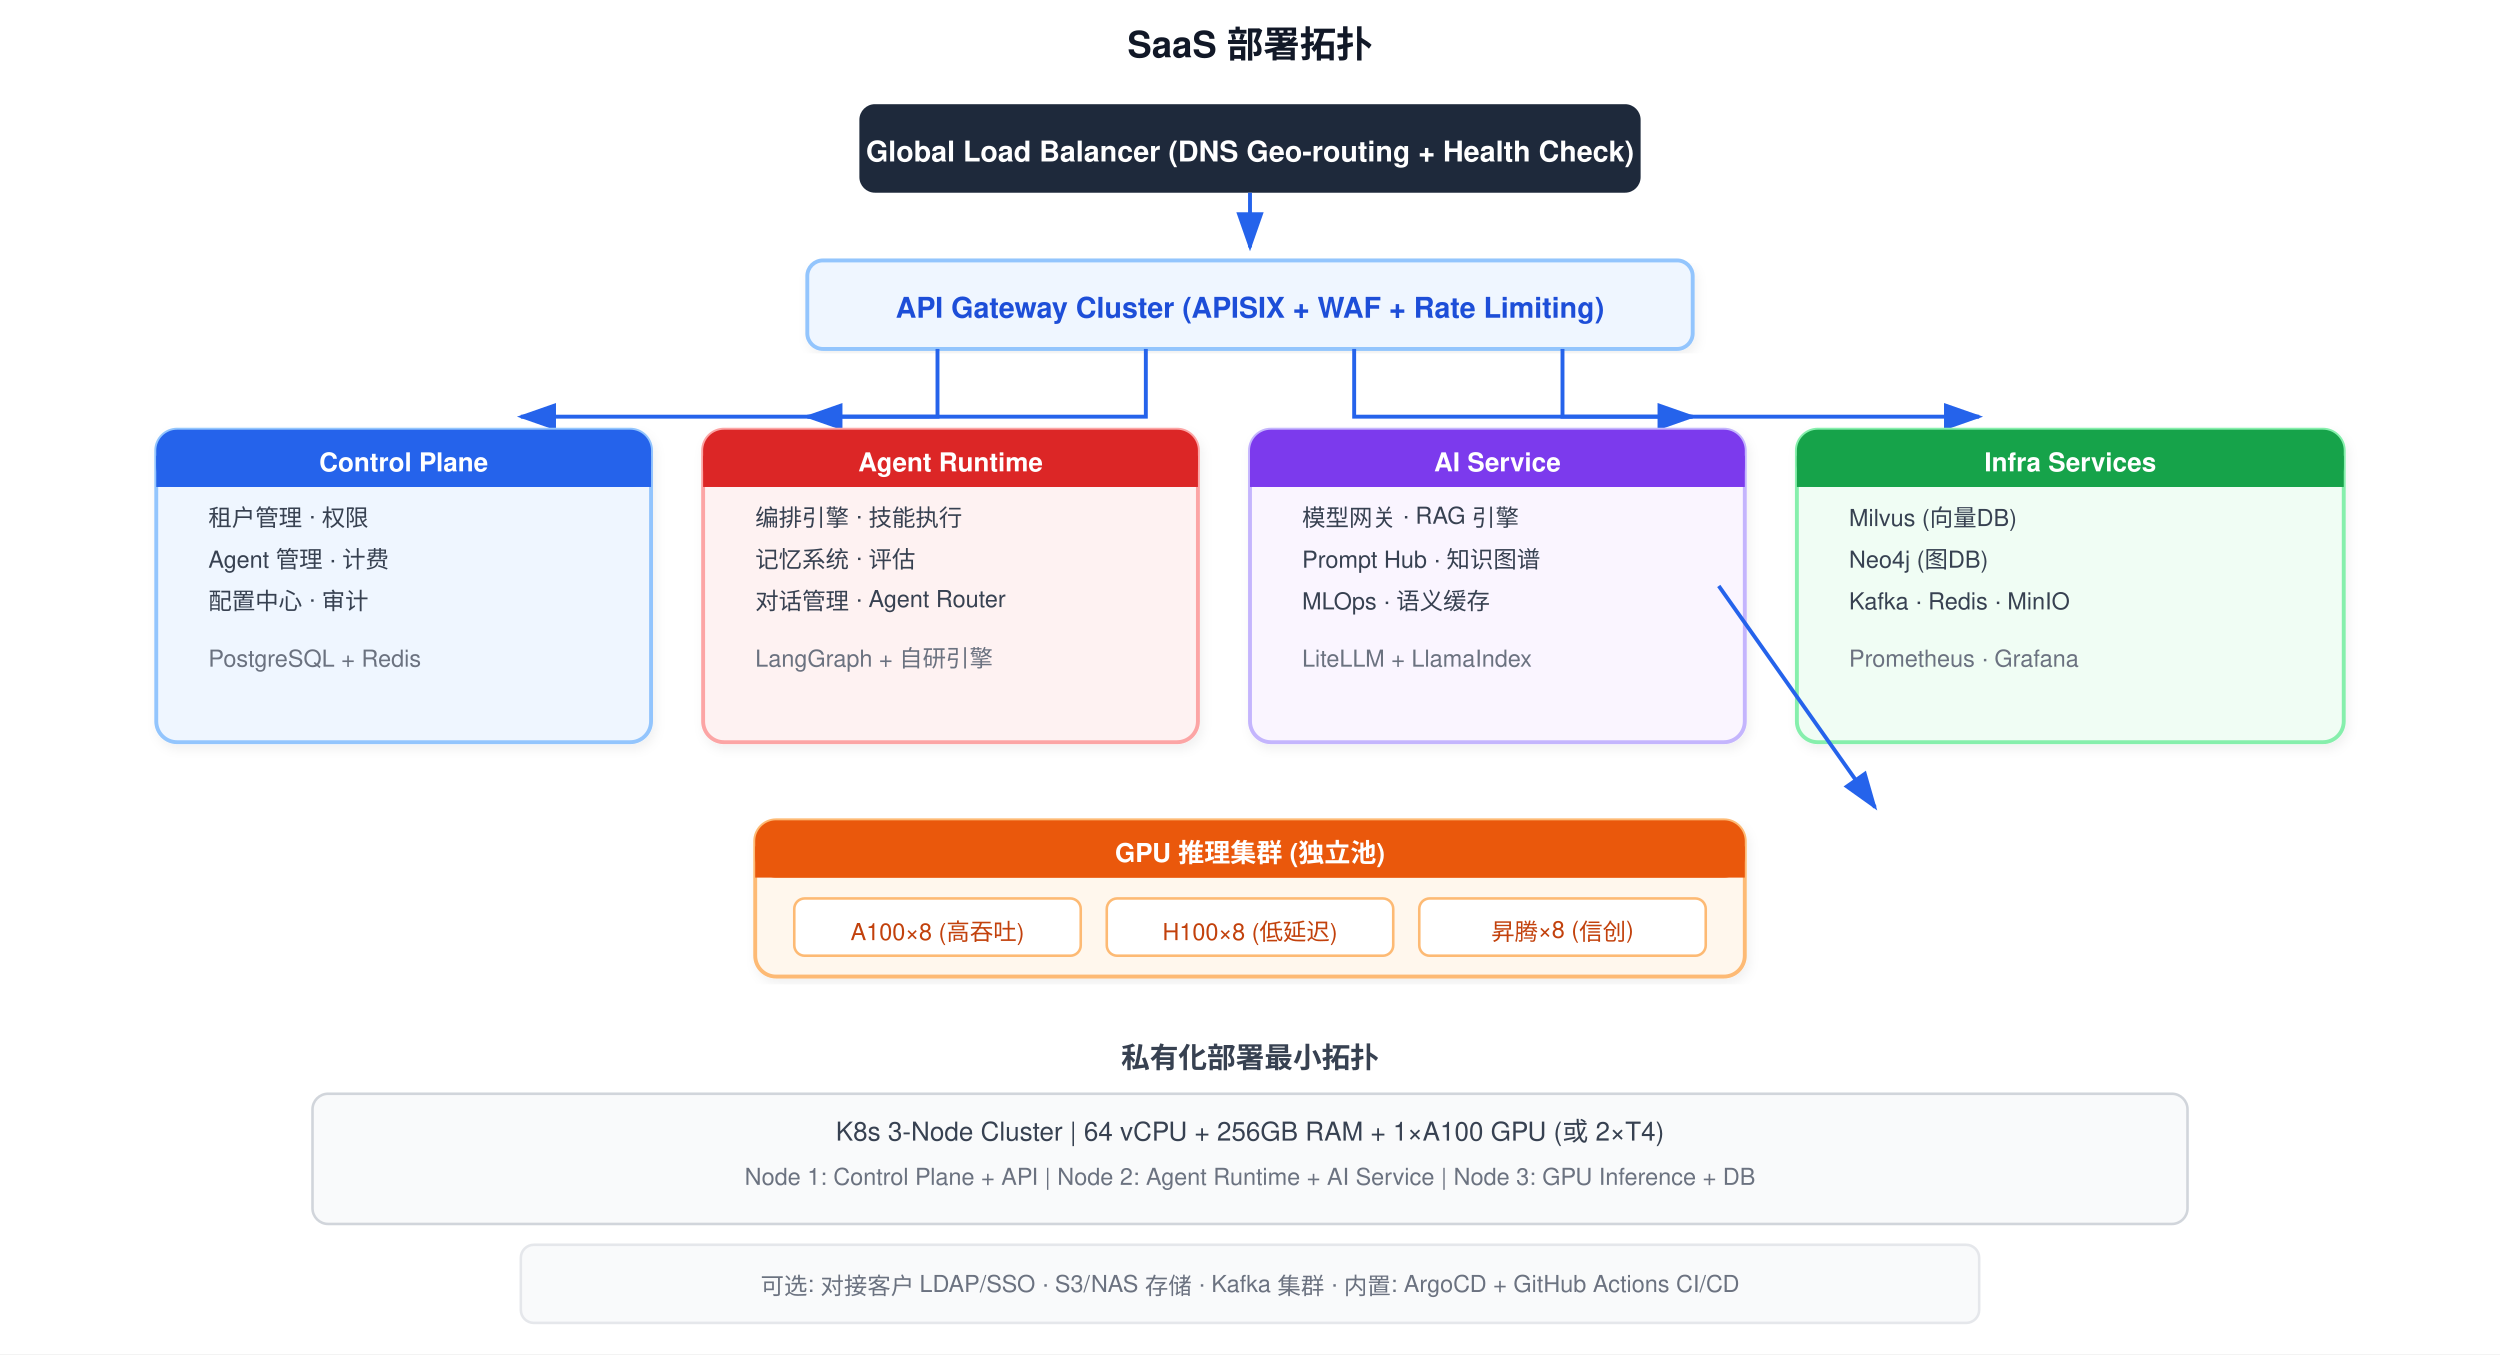
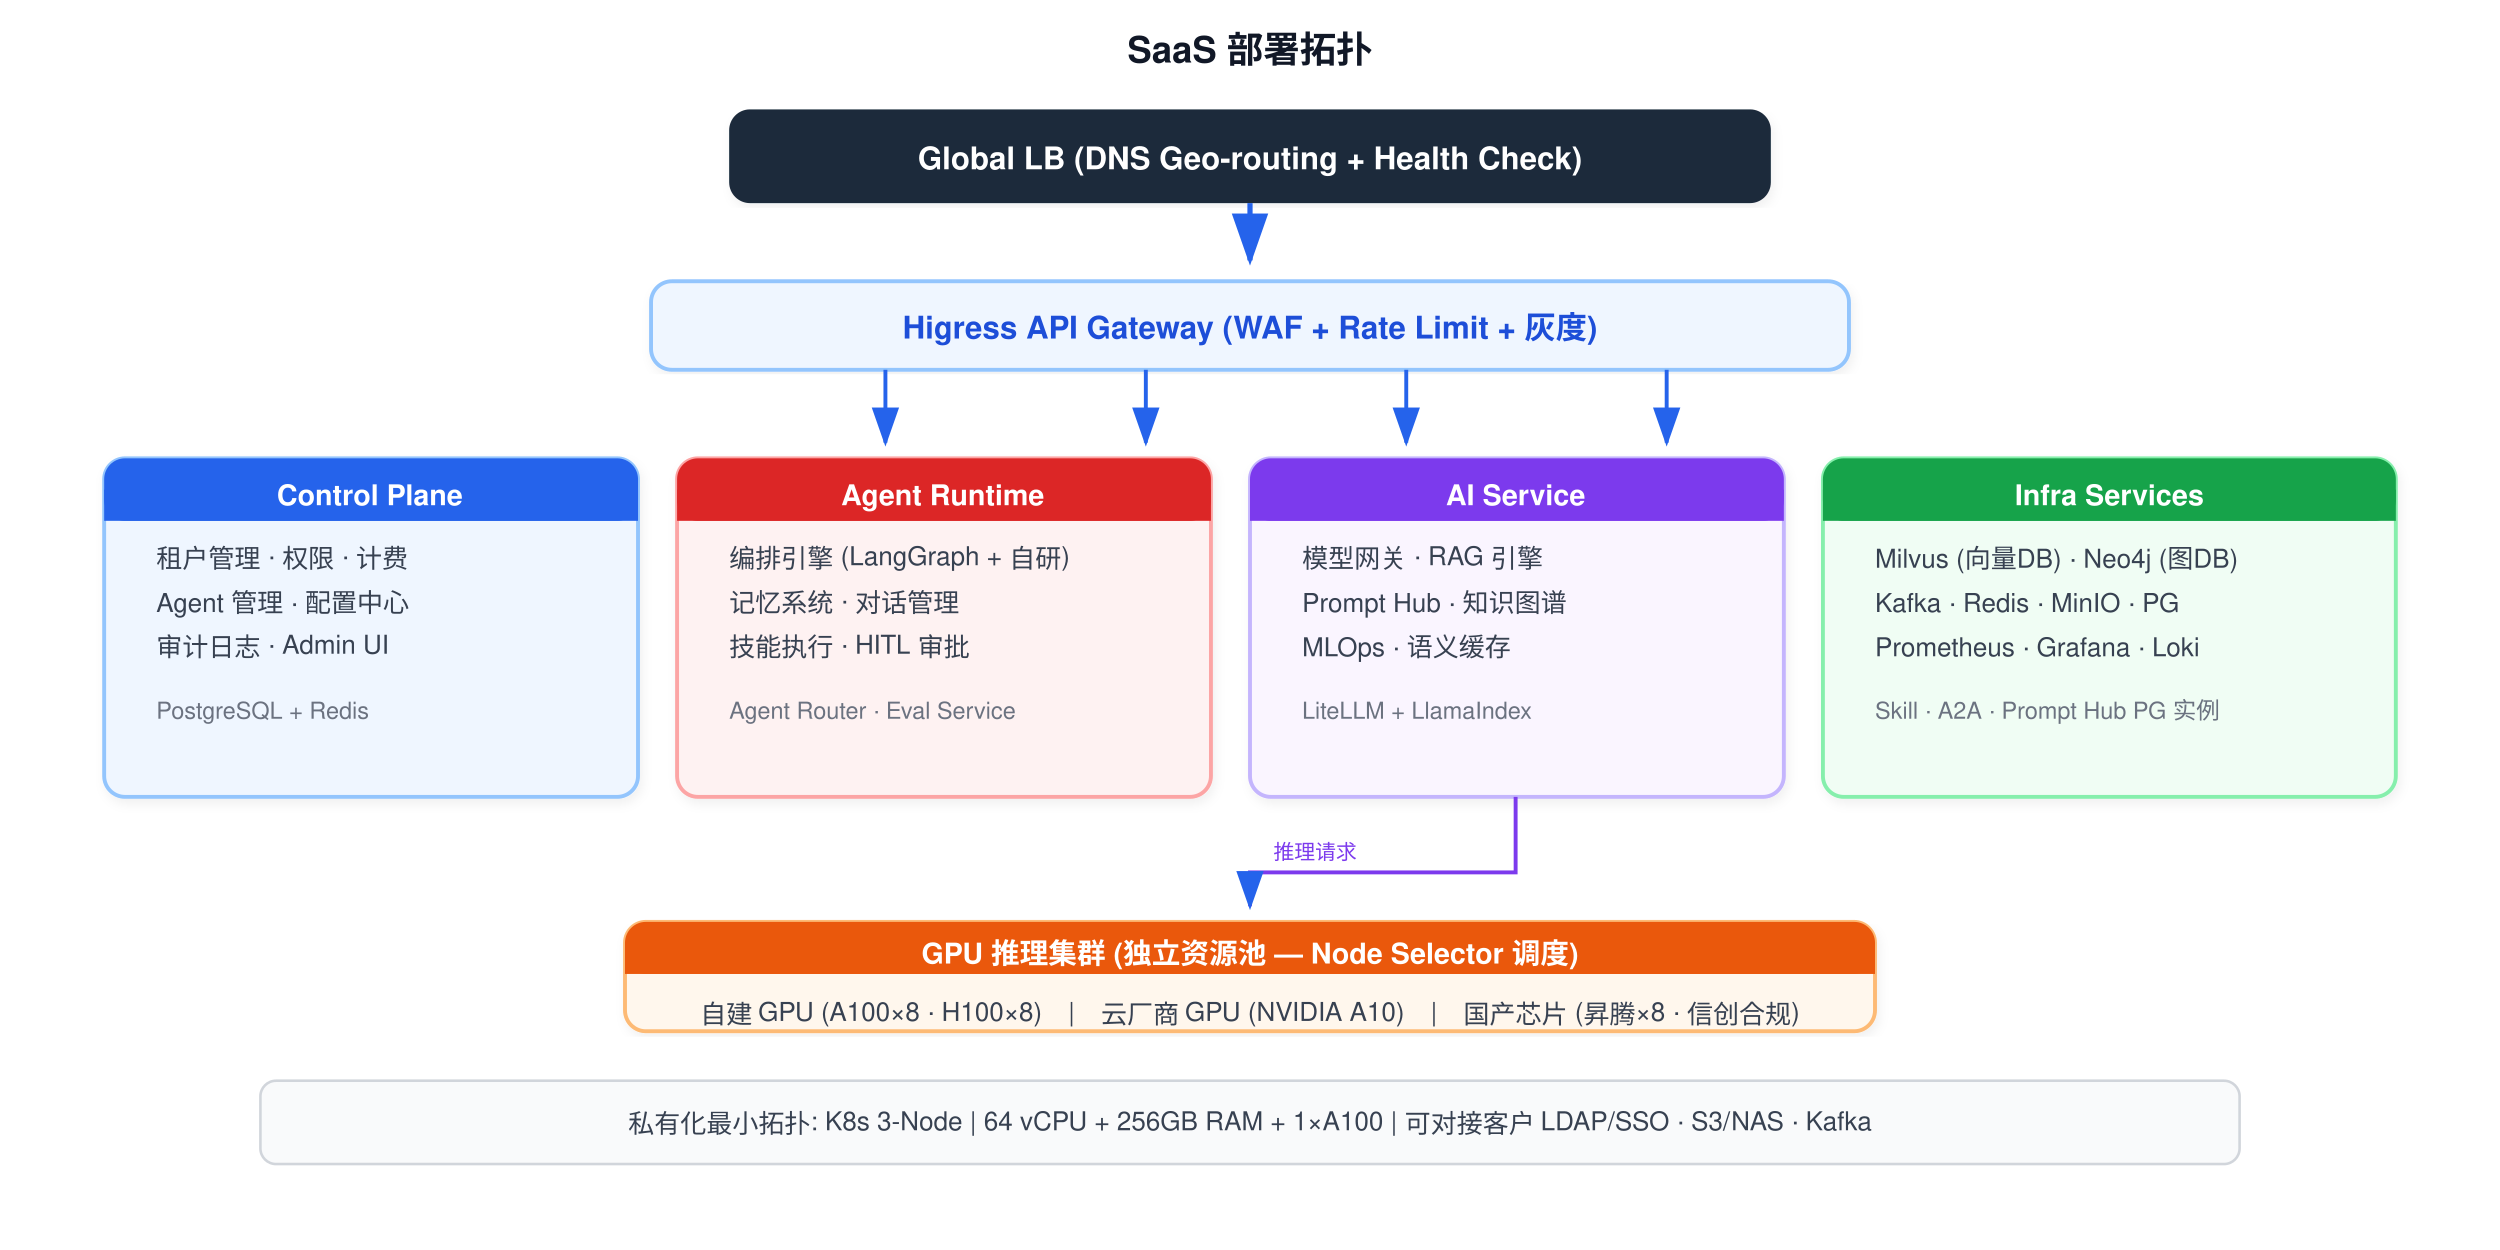
- <svg xmlns="http://www.w3.org/2000/svg" viewBox="0 0 960 520">
+ <svg xmlns="http://www.w3.org/2000/svg" viewBox="0 0 960 480">
  <defs>
    <marker id="arrow-blue" markerWidth="10" markerHeight="7" refX="9" refY="3.5" orient="auto">
      <polygon points="0 0, 10 3.5, 0 7" fill="#2563eb" />
    </marker>
    <filter id="shadow" x="-3%" y="-3%" width="108%" height="108%">
      <feDropShadow dx="1" dy="2" stdDeviation="2" flood-opacity="0.06" />
    </filter>
  </defs>
  <style>text { font-family: "Helvetica Neue", Helvetica, Arial, "PingFang SC", "Microsoft YaHei", sans-serif; }</style>
-   <rect width="960" height="520" fill="#ffffff" />
-   <text x="480" y="22" text-anchor="middle" font-size="14" font-weight="600" fill="#111827">SaaS 部署拓扑</text>
-   <rect x="330" y="40" width="300" height="34" rx="6" fill="#1e293b" />
-   <text x="480" y="62" text-anchor="middle" font-size="11" font-weight="600" fill="#fff">Global Load Balancer (DNS Geo-routing + Health Check)</text>
-   <line x1="480" y1="74" x2="480" y2="95" stroke="#2563eb" stroke-width="1.5" marker-end="url(#arrow-blue)" />
-   <rect x="310" y="100" width="340" height="34" rx="6" fill="#eff6ff" stroke="#93c5fd" stroke-width="1.5" filter="url(#shadow)" />
-   <text x="480" y="122" text-anchor="middle" font-size="11" font-weight="600" fill="#1d4ed8">API Gateway Cluster (APISIX + WAF + Rate Limiting)</text>
-   <path d="M 360 134 L 360 160 L 200 160" stroke="#2563eb" stroke-width="1.5" fill="none" marker-end="url(#arrow-blue)" />
-   <path d="M 440 134 L 440 160 L 310 160" stroke="#2563eb" stroke-width="1.5" fill="none" marker-end="url(#arrow-blue)" />
-   <path d="M 520 134 L 520 160 L 650 160" stroke="#2563eb" stroke-width="1.5" fill="none" marker-end="url(#arrow-blue)" />
-   <path d="M 600 134 L 600 160 L 760 160" stroke="#2563eb" stroke-width="1.5" fill="none" marker-end="url(#arrow-blue)" />
-   <rect x="60" y="165" width="190" height="120" rx="8" fill="#eff6ff" stroke="#93c5fd" stroke-width="1.5" filter="url(#shadow)" />
-   <rect x="60" y="165" width="190" height="22" rx="8" fill="#2563eb" />
-   <rect x="60" y="175" width="190" height="12" fill="#2563eb" />
-   <text x="155" y="181" text-anchor="middle" font-size="10" font-weight="600" fill="#fff">Control Plane</text>
-   <text x="80" y="202" font-size="9" fill="#374151">租户管理 · 权限</text>
-   <text x="80" y="218" font-size="9" fill="#374151">Agent 管理 · 计费</text>
-   <text x="80" y="234" font-size="9" fill="#374151">配置中心 · 审计</text>
-   <text x="80" y="256" font-size="9" fill="#6b7280">PostgreSQL + Redis</text>
-   <rect x="270" y="165" width="190" height="120" rx="8" fill="#fef2f2" stroke="#fca5a5" stroke-width="1.5" filter="url(#shadow)" />
-   <rect x="270" y="165" width="190" height="22" rx="8" fill="#dc2626" />
-   <rect x="270" y="175" width="190" height="12" fill="#dc2626" />
-   <text x="365" y="181" text-anchor="middle" font-size="10" font-weight="600" fill="#fff">Agent Runtime</text>
-   <text x="290" y="202" font-size="9" fill="#374151">编排引擎 · 技能执行</text>
-   <text x="290" y="218" font-size="9" fill="#374151">记忆系统 · 评估</text>
-   <text x="290" y="234" font-size="9" fill="#374151">对话管理 · Agent Router</text>
-   <text x="290" y="256" font-size="9" fill="#6b7280">LangGraph + 自研引擎</text>
-   <rect x="480" y="165" width="190" height="120" rx="8" fill="#faf5ff" stroke="#c4b5fd" stroke-width="1.5" filter="url(#shadow)" />
-   <rect x="480" y="165" width="190" height="22" rx="8" fill="#7c3aed" />
-   <rect x="480" y="175" width="190" height="12" fill="#7c3aed" />
-   <text x="575" y="181" text-anchor="middle" font-size="10" font-weight="600" fill="#fff">AI Service</text>
-   <text x="500" y="202" font-size="9" fill="#374151">模型网关 · RAG 引擎</text>
-   <text x="500" y="218" font-size="9" fill="#374151">Prompt Hub · 知识图谱</text>
-   <text x="500" y="234" font-size="9" fill="#374151">MLOps · 语义缓存</text>
-   <text x="500" y="256" font-size="9" fill="#6b7280">LiteLLM + LlamaIndex</text>
-   <rect x="690" y="165" width="210" height="120" rx="8" fill="#f0fdf4" stroke="#86efac" stroke-width="1.5" filter="url(#shadow)" />
-   <rect x="690" y="165" width="210" height="22" rx="8" fill="#16a34a" />
-   <rect x="690" y="175" width="210" height="12" fill="#16a34a" />
-   <text x="795" y="181" text-anchor="middle" font-size="10" font-weight="600" fill="#fff">Infra Services</text>
-   <text x="710" y="202" font-size="9" fill="#374151">Milvus (向量DB)</text>
-   <text x="710" y="218" font-size="9" fill="#374151">Neo4j (图DB)</text>
-   <text x="710" y="234" font-size="9" fill="#374151">Kafka · Redis · MinIO</text>
-   <text x="710" y="256" font-size="9" fill="#6b7280">Prometheus · Grafana</text>
-   <line x1="660" y1="225" x2="720" y2="310" stroke="#2563eb" stroke-width="1.5" fill="none" marker-end="url(#arrow-blue)" />
-   <rect x="290" y="315" width="380" height="60" rx="8" fill="#fff7ed" stroke="#fdba74" stroke-width="1.5" filter="url(#shadow)" />
-   <rect x="290" y="315" width="380" height="22" rx="8" fill="#ea580c" />
-   <rect x="290" y="325" width="380" height="12" fill="#ea580c" />
-   <text x="480" y="331" text-anchor="middle" font-size="10" font-weight="600" fill="#fff">GPU 推理集群 (独立池)</text>
-   <rect x="305" y="345" width="110" height="22" rx="4" fill="#fff" stroke="#fdba74" stroke-width="1" />
-   <text x="360" y="361" text-anchor="middle" font-size="9" fill="#c2410c">A100×8 (高吞吐)</text>
-   <rect x="425" y="345" width="110" height="22" rx="4" fill="#fff" stroke="#fdba74" stroke-width="1" />
-   <text x="480" y="361" text-anchor="middle" font-size="9" fill="#c2410c">H100×8 (低延迟)</text>
-   <rect x="545" y="345" width="110" height="22" rx="4" fill="#fff" stroke="#fdba74" stroke-width="1" />
-   <text x="600" y="361" text-anchor="middle" font-size="9" fill="#c2410c">昇腾×8 (信创)</text>
-   <text x="480" y="410" text-anchor="middle" font-size="11" font-weight="600" fill="#374151">私有化部署最小拓扑</text>
-   <rect x="120" y="420" width="720" height="50" rx="6" fill="#f9fafb" stroke="#d1d5db" stroke-width="1" />
-   <text x="480" y="438" text-anchor="middle" font-size="10" fill="#374151">K8s 3-Node Cluster | 64 vCPU + 256GB RAM + 1×A100 GPU (或 2×T4)</text>
-   <text x="480" y="455" text-anchor="middle" font-size="9" fill="#6b7280">Node 1: Control Plane + API | Node 2: Agent Runtime + AI Service | Node 3: GPU Inference + DB</text>
-   <rect x="200" y="478" width="560" height="30" rx="5" fill="#f9fafb" stroke="#e5e7eb" stroke-width="1" />
-   <text x="480" y="497" text-anchor="middle" font-size="9" fill="#6b7280">可选: 对接客户 LDAP/SSO · S3/NAS 存储 · Kafka 集群 · 内置: ArgoCD + GitHub Actions CI/CD</text>
+   <rect width="960" height="480" fill="#ffffff" />
+   <text x="480" y="24" text-anchor="middle" font-size="14" font-weight="600" fill="#111827">SaaS 部署拓扑</text>
+   <rect x="280" y="42" width="400" height="36" rx="8" fill="#1e293b" filter="url(#shadow)" />
+   <text x="480" y="65" text-anchor="middle" font-size="12" font-weight="600" fill="#fff">Global LB (DNS Geo-routing + Health Check)</text>
+   <line x1="480" y1="78" x2="480" y2="100" stroke="#2563eb" stroke-width="2" marker-end="url(#arrow-blue)" />
+   <rect x="250" y="108" width="460" height="34" rx="8" fill="#eff6ff" stroke="#93c5fd" stroke-width="1.5" filter="url(#shadow)" />
+   <text x="480" y="130" text-anchor="middle" font-size="12" font-weight="600" fill="#1d4ed8">Higress API Gateway (WAF + Rate Limit + 灰度)</text>
+   <line x1="340" y1="142" x2="340" y2="170" stroke="#2563eb" stroke-width="1.5" marker-end="url(#arrow-blue)" />
+   <line x1="440" y1="142" x2="440" y2="170" stroke="#2563eb" stroke-width="1.5" marker-end="url(#arrow-blue)" />
+   <line x1="540" y1="142" x2="540" y2="170" stroke="#2563eb" stroke-width="1.5" marker-end="url(#arrow-blue)" />
+   <line x1="640" y1="142" x2="640" y2="170" stroke="#2563eb" stroke-width="1.5" marker-end="url(#arrow-blue)" />
+   <rect x="40" y="176" width="205" height="130" rx="8" fill="#eff6ff" stroke="#93c5fd" stroke-width="1.5" filter="url(#shadow)" />
+   <rect x="40" y="176" width="205" height="24" rx="8" fill="#2563eb" />
+   <rect x="40" y="188" width="205" height="12" fill="#2563eb" />
+   <text x="142" y="194" text-anchor="middle" font-size="11" font-weight="600" fill="#fff">Control Plane</text>
+   <text x="60" y="218" font-size="10" fill="#374151">租户管理 · 权限 · 计费</text>
+   <text x="60" y="235" font-size="10" fill="#374151">Agent 管理 · 配置中心</text>
+   <text x="60" y="252" font-size="10" fill="#374151">审计日志 · Admin UI</text>
+   <text x="60" y="276" font-size="9" fill="#6b7280">PostgreSQL + Redis</text>
+   <rect x="260" y="176" width="205" height="130" rx="8" fill="#fef2f2" stroke="#fca5a5" stroke-width="1.5" filter="url(#shadow)" />
+   <rect x="260" y="176" width="205" height="24" rx="8" fill="#dc2626" />
+   <rect x="260" y="188" width="205" height="12" fill="#dc2626" />
+   <text x="362" y="194" text-anchor="middle" font-size="11" font-weight="600" fill="#fff">Agent Runtime</text>
+   <text x="280" y="218" font-size="10" fill="#374151">编排引擎 (LangGraph + 自研)</text>
+   <text x="280" y="235" font-size="10" fill="#374151">记忆系统 · 对话管理</text>
+   <text x="280" y="252" font-size="10" fill="#374151">技能执行 · HITL 审批</text>
+   <text x="280" y="276" font-size="9" fill="#6b7280">Agent Router · Eval Service</text>
+   <rect x="480" y="176" width="205" height="130" rx="8" fill="#faf5ff" stroke="#c4b5fd" stroke-width="1.5" filter="url(#shadow)" />
+   <rect x="480" y="176" width="205" height="24" rx="8" fill="#7c3aed" />
+   <rect x="480" y="188" width="205" height="12" fill="#7c3aed" />
+   <text x="582" y="194" text-anchor="middle" font-size="11" font-weight="600" fill="#fff">AI Service</text>
+   <text x="500" y="218" font-size="10" fill="#374151">模型网关 · RAG 引擎</text>
+   <text x="500" y="235" font-size="10" fill="#374151">Prompt Hub · 知识图谱</text>
+   <text x="500" y="252" font-size="10" fill="#374151">MLOps · 语义缓存</text>
+   <text x="500" y="276" font-size="9" fill="#6b7280">LiteLLM + LlamaIndex</text>
+   <rect x="700" y="176" width="220" height="130" rx="8" fill="#f0fdf4" stroke="#86efac" stroke-width="1.5" filter="url(#shadow)" />
+   <rect x="700" y="176" width="220" height="24" rx="8" fill="#16a34a" />
+   <rect x="700" y="188" width="220" height="12" fill="#16a34a" />
+   <text x="810" y="194" text-anchor="middle" font-size="11" font-weight="600" fill="#fff">Infra Services</text>
+   <text x="720" y="218" font-size="10" fill="#374151">Milvus (向量DB) · Neo4j (图DB)</text>
+   <text x="720" y="235" font-size="10" fill="#374151">Kafka · Redis · MinIO · PG</text>
+   <text x="720" y="252" font-size="10" fill="#374151">Prometheus · Grafana · Loki</text>
+   <text x="720" y="276" font-size="9" fill="#6b7280">Skill · A2A · Prompt Hub PG 实例</text>
+   <path d="M 582 306 L 582 335 L 480 335 L 480 348" stroke="#7c3aed" stroke-width="1.5" fill="none" marker-end="url(#arrow-blue)" />
+   <text x="505" y="330" text-anchor="middle" font-size="8" fill="#7c3aed">推理请求</text>
+   <rect x="240" y="354" width="480" height="42" rx="8" fill="#fff7ed" stroke="#fdba74" stroke-width="1.5" filter="url(#shadow)" />
+   <rect x="240" y="354" width="480" height="20" rx="8" fill="#ea580c" />
+   <rect x="240" y="364" width="480" height="10" fill="#ea580c" />
+   <text x="480" y="370" text-anchor="middle" font-size="11" font-weight="600" fill="#fff">GPU 推理集群 (独立资源池 — Node Selector 调度)</text>
+   <text x="480" y="393" text-anchor="middle" font-size="10" fill="#374151">自建 GPU (A100×8 · H100×8)　|　云厂商 GPU (NVIDIA A10)　|　国产芯片 (昇腾×8 · 信创合规)</text>
+   <rect x="100" y="415" width="760" height="32" rx="6" fill="#f9fafb" stroke="#d1d5db" stroke-width="1" />
+   <text x="480" y="435" text-anchor="middle" font-size="10" fill="#374151">私有化最小拓扑: K8s 3-Node | 64 vCPU + 256GB RAM + 1×A100 | 可对接客户 LDAP/SSO · S3/NAS · Kafka</text>
</svg>
